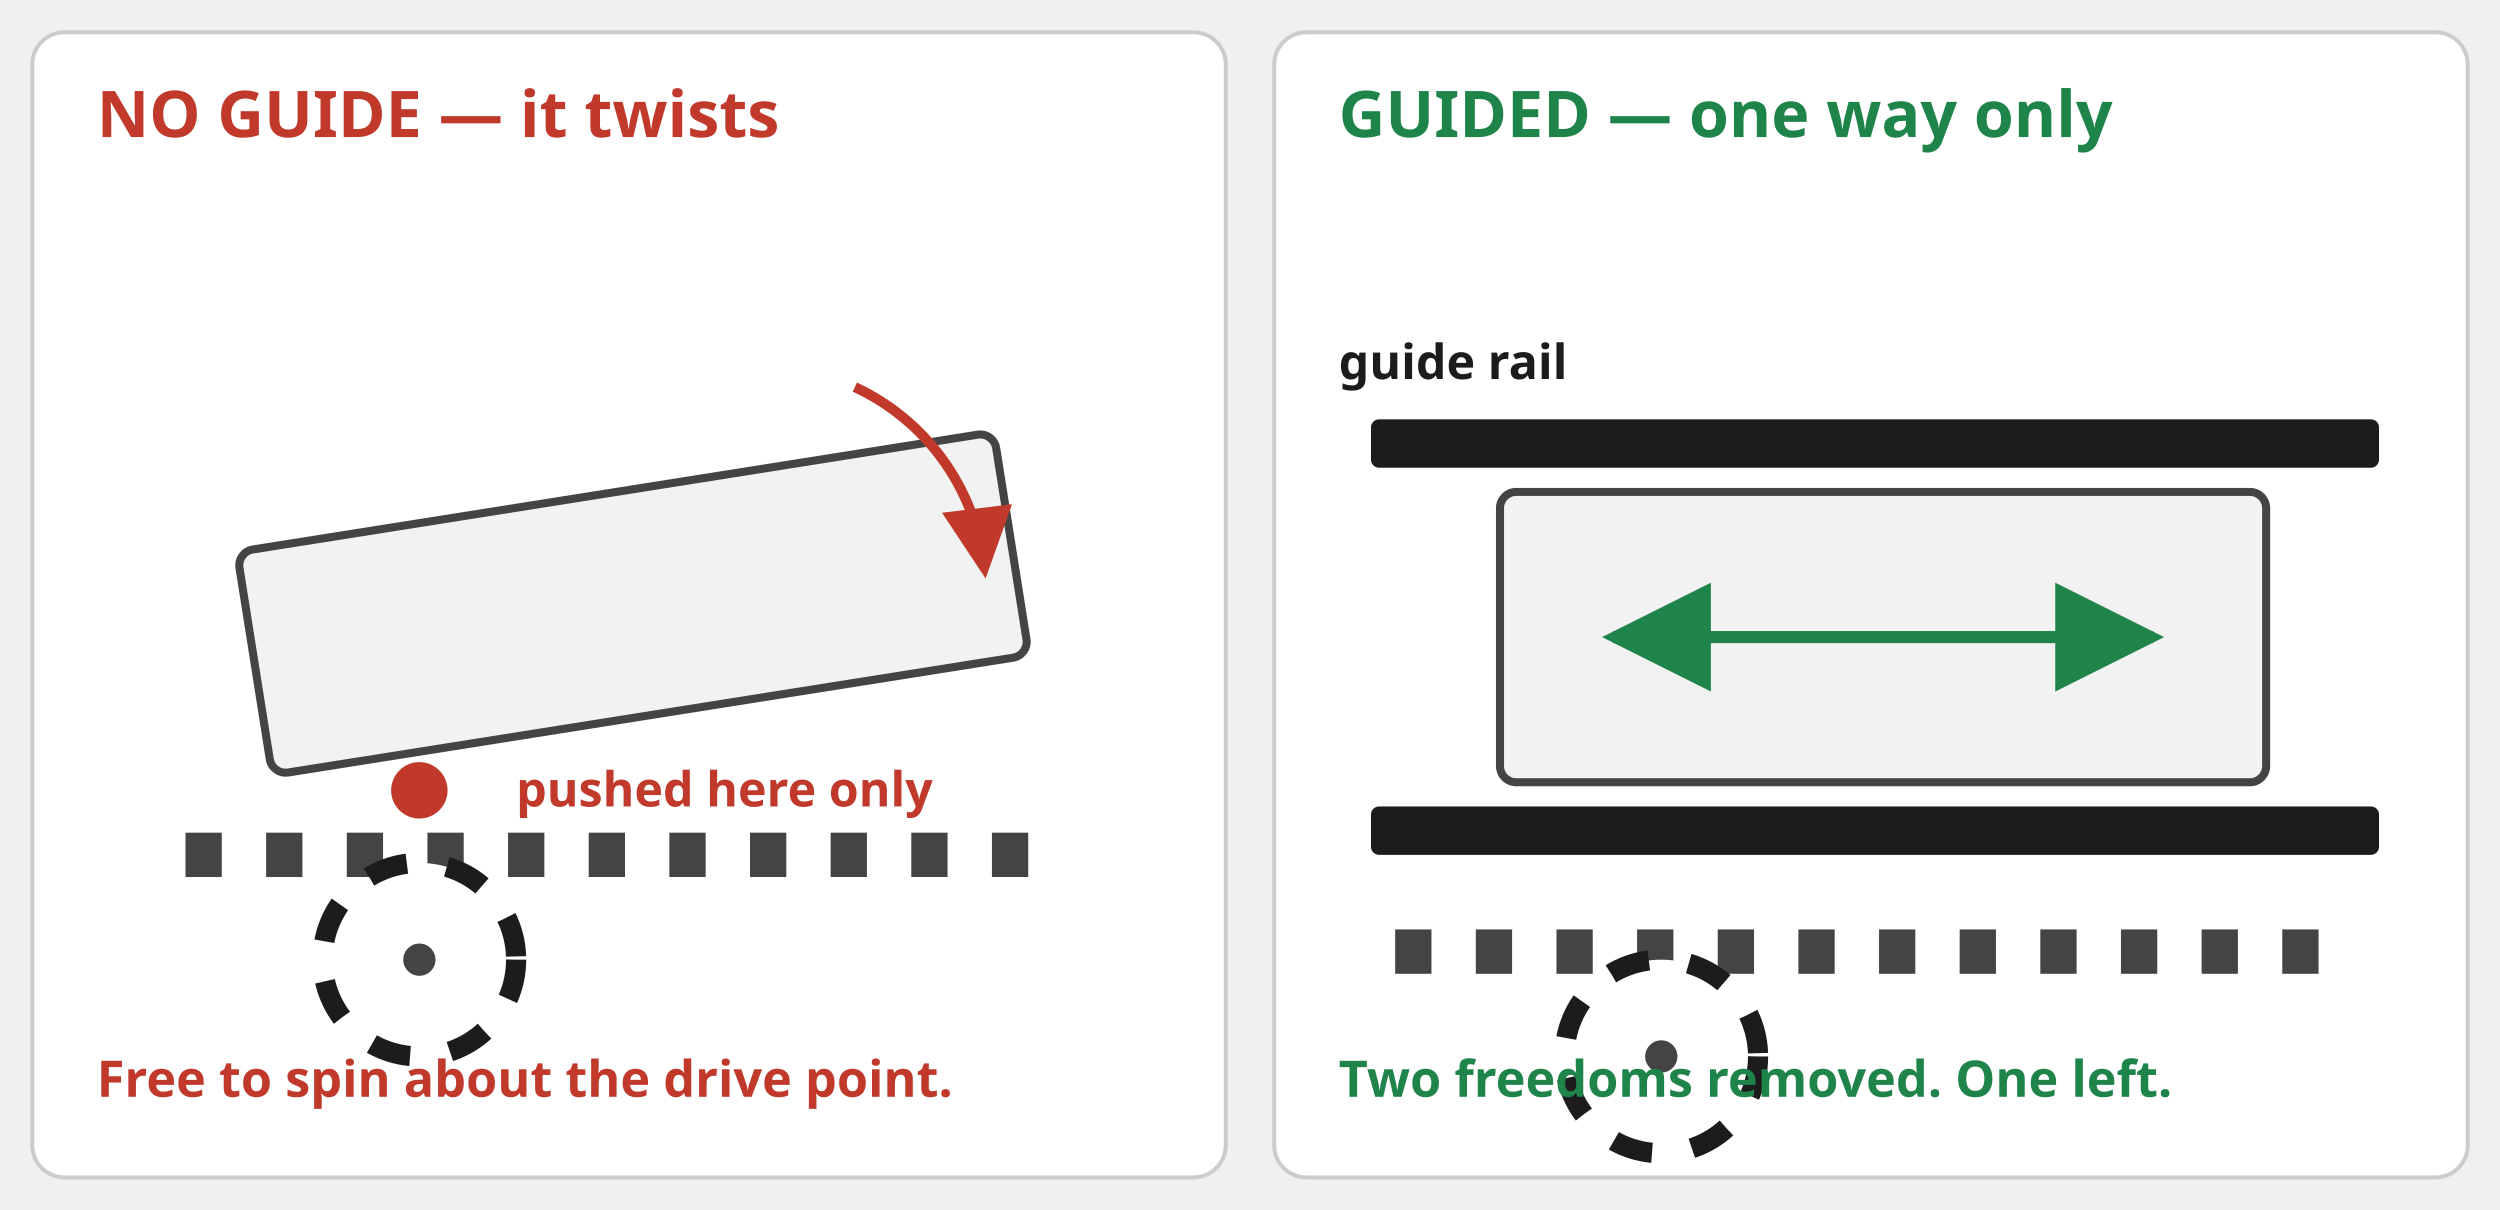
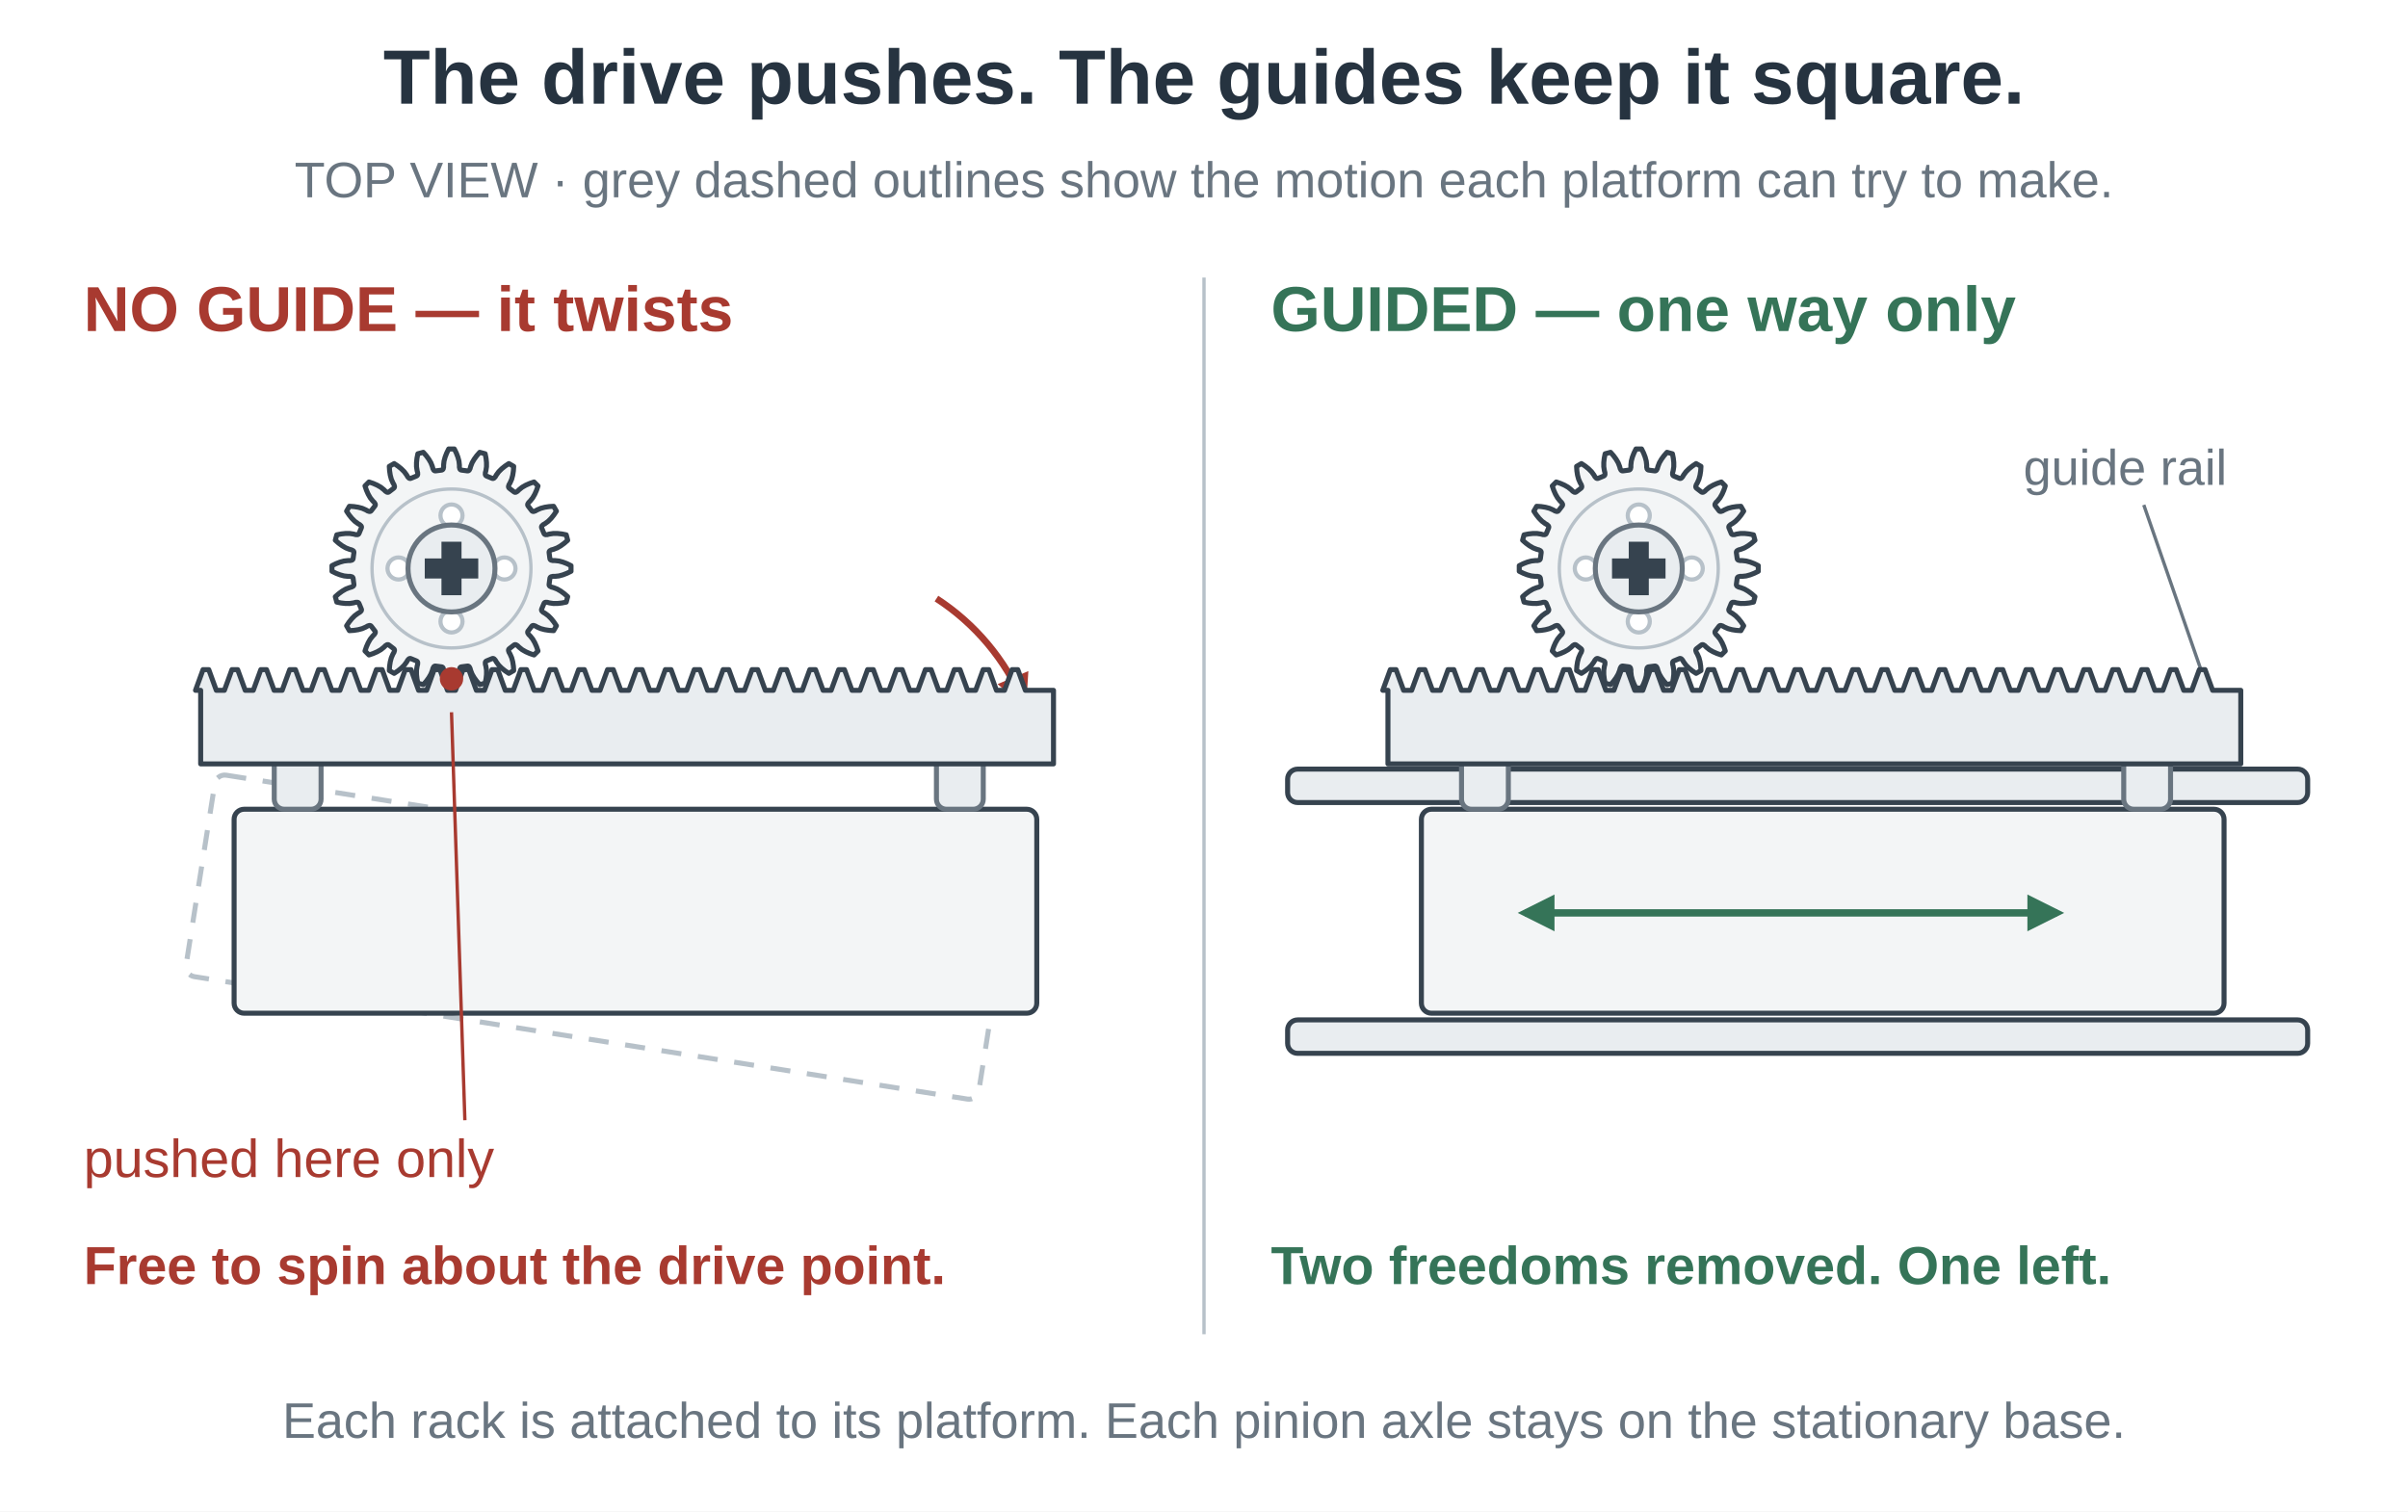
- <svg xmlns="http://www.w3.org/2000/svg" viewBox="0 0 620 300" role="img" aria-label="Two platforms compared. Without guides, a platform pushed at a single point by a pinion twists out of square. With guide rails running along both edges, the platform can only travel along the rails.">
+ <svg xmlns="http://www.w3.org/2000/svg" viewBox="0 0 720 452" role="img" aria-labelledby="slide-guides-title slide-guides-description">
  <defs>
-     <marker id="dblB" viewBox="0 0 10 10" refX="9" refY="5" markerWidth="9" markerHeight="9" orient="auto-start-reverse">
-       <path d="M0,0 L10,5 L0,10 z" fill="#1E8449" />
+     <path id="slide-pinion" d="M29.411 -2.991Q29.476 -2.255 30.92 -2.365 L32.117 -2.233 L33.326 -1.904 L34.535 -1.434 L35.74 -0.841 A35.75 35.75 0 0 1 35.74 0.841 L34.535 1.434 L33.326 1.904 L32.117 2.233 L30.92 2.365 Q29.476 2.255 29.411 2.991A29.563 29.563 0 0 1 29.183 4.723 L29.183 4.723Q29.056 5.451 30.478 5.718 L31.601 6.155 L32.683 6.786 L33.73 7.553 L34.74 8.438 A35.75 35.75 0 0 1 34.305 10.062 L32.987 10.324 L31.697 10.465 L30.445 10.47 L29.254 10.287 Q27.888 9.807 27.634 10.501A29.563 29.563 0 0 1 26.966 12.115 L26.966 12.115Q26.655 12.785 27.96 13.411 L28.931 14.124 L29.813 15.013 L30.626 16.025 L31.372 17.142 A35.75 35.75 0 0 1 30.531 18.598 L29.191 18.51 L27.909 18.312 L26.698 17.993 L25.594 17.508 Q24.4 16.691 23.975 17.296A29.563 29.563 0 0 1 22.912 18.681 L22.912 18.681Q22.437 19.248 23.536 20.191 L24.29 21.131 L24.911 22.218 L25.434 23.406 L25.867 24.678 A35.75 35.75 0 0 1 24.678 25.867 L23.406 25.434 L22.218 24.911 L21.131 24.29 L20.191 23.536 Q19.248 22.437 18.681 22.912A29.563 29.563 0 0 1 17.296 23.975 L17.296 23.975Q16.691 24.4 17.508 25.594 L17.993 26.698 L18.312 27.909 L18.51 29.191 L18.598 30.531 A35.75 35.75 0 0 1 17.142 31.372 L16.025 30.626 L15.013 29.813 L14.124 28.931 L13.411 27.96 Q12.785 26.655 12.115 26.966A29.563 29.563 0 0 1 10.501 27.634 L10.501 27.634Q9.807 27.888 10.287 29.254 L10.47 30.445 L10.465 31.697 L10.324 32.987 L10.062 34.305 A35.75 35.75 0 0 1 8.438 34.74 L7.553 33.73 L6.786 32.683 L6.155 31.601 L5.718 30.478 Q5.451 29.056 4.723 29.183A29.563 29.563 0 0 1 2.991 29.411 L2.991 29.411Q2.255 29.476 2.365 30.92 L2.233 32.117 L1.904 33.326 L1.434 34.535 L0.841 35.74 A35.75 35.75 0 0 1 -0.841 35.74 L-1.434 34.535 L-1.904 33.326 L-2.233 32.117 L-2.365 30.92 Q-2.255 29.476 -2.991 29.411A29.563 29.563 0 0 1 -4.723 29.183 L-4.723 29.183Q-5.451 29.056 -5.718 30.478 L-6.155 31.601 L-6.786 32.683 L-7.553 33.73 L-8.438 34.74 A35.75 35.75 0 0 1 -10.062 34.305 L-10.324 32.987 L-10.465 31.697 L-10.47 30.445 L-10.287 29.254 Q-9.807 27.888 -10.501 27.634A29.563 29.563 0 0 1 -12.115 26.966 L-12.115 26.966Q-12.785 26.655 -13.411 27.96 L-14.124 28.931 L-15.013 29.813 L-16.025 30.626 L-17.142 31.372 A35.75 35.75 0 0 1 -18.598 30.531 L-18.51 29.191 L-18.312 27.909 L-17.993 26.698 L-17.508 25.594 Q-16.691 24.4 -17.296 23.975A29.563 29.563 0 0 1 -18.681 22.912 L-18.681 22.912Q-19.248 22.437 -20.191 23.536 L-21.131 24.29 L-22.218 24.911 L-23.406 25.434 L-24.678 25.867 A35.75 35.75 0 0 1 -25.867 24.678 L-25.434 23.406 L-24.911 22.218 L-24.29 21.131 L-23.536 20.191 Q-22.437 19.248 -22.912 18.681A29.563 29.563 0 0 1 -23.975 17.296 L-23.975 17.296Q-24.4 16.691 -25.594 17.508 L-26.698 17.993 L-27.909 18.312 L-29.191 18.51 L-30.531 18.598 A35.75 35.75 0 0 1 -31.372 17.142 L-30.626 16.025 L-29.813 15.013 L-28.931 14.124 L-27.96 13.411 Q-26.655 12.785 -26.966 12.115A29.563 29.563 0 0 1 -27.634 10.501 L-27.634 10.501Q-27.888 9.807 -29.254 10.287 L-30.445 10.47 L-31.697 10.465 L-32.987 10.324 L-34.305 10.062 A35.75 35.75 0 0 1 -34.74 8.438 L-33.73 7.553 L-32.683 6.786 L-31.601 6.155 L-30.478 5.718 Q-29.056 5.451 -29.183 4.723A29.563 29.563 0 0 1 -29.411 2.991 L-29.411 2.991Q-29.476 2.255 -30.92 2.365 L-32.117 2.233 L-33.326 1.904 L-34.535 1.434 L-35.74 0.841 A35.75 35.75 0 0 1 -35.74 -0.841 L-34.535 -1.434 L-33.326 -1.904 L-32.117 -2.233 L-30.92 -2.365 Q-29.476 -2.255 -29.411 -2.991A29.563 29.563 0 0 1 -29.183 -4.723 L-29.183 -4.723Q-29.056 -5.451 -30.478 -5.718 L-31.601 -6.155 L-32.683 -6.786 L-33.73 -7.553 L-34.74 -8.438 A35.75 35.75 0 0 1 -34.305 -10.062 L-32.987 -10.324 L-31.697 -10.465 L-30.445 -10.47 L-29.254 -10.287 Q-27.888 -9.807 -27.634 -10.501A29.563 29.563 0 0 1 -26.966 -12.115 L-26.966 -12.115Q-26.655 -12.785 -27.96 -13.411 L-28.931 -14.124 L-29.813 -15.013 L-30.626 -16.025 L-31.372 -17.142 A35.75 35.75 0 0 1 -30.531 -18.598 L-29.191 -18.51 L-27.909 -18.312 L-26.698 -17.993 L-25.594 -17.508 Q-24.4 -16.691 -23.975 -17.296A29.563 29.563 0 0 1 -22.912 -18.681 L-22.912 -18.681Q-22.437 -19.248 -23.536 -20.191 L-24.29 -21.131 L-24.911 -22.218 L-25.434 -23.406 L-25.867 -24.678 A35.75 35.75 0 0 1 -24.678 -25.867 L-23.406 -25.434 L-22.218 -24.911 L-21.131 -24.29 L-20.191 -23.536 Q-19.248 -22.437 -18.681 -22.912A29.563 29.563 0 0 1 -17.296 -23.975 L-17.296 -23.975Q-16.691 -24.4 -17.508 -25.594 L-17.993 -26.698 L-18.312 -27.909 L-18.51 -29.191 L-18.598 -30.531 A35.75 35.75 0 0 1 -17.142 -31.372 L-16.025 -30.626 L-15.013 -29.813 L-14.124 -28.931 L-13.411 -27.96 Q-12.785 -26.655 -12.115 -26.966A29.563 29.563 0 0 1 -10.501 -27.634 L-10.501 -27.634Q-9.807 -27.888 -10.287 -29.254 L-10.47 -30.445 L-10.465 -31.697 L-10.324 -32.987 L-10.062 -34.305 A35.75 35.75 0 0 1 -8.438 -34.74 L-7.553 -33.73 L-6.786 -32.683 L-6.155 -31.601 L-5.718 -30.478 Q-5.451 -29.056 -4.723 -29.183A29.563 29.563 0 0 1 -2.991 -29.411 L-2.991 -29.411Q-2.255 -29.476 -2.365 -30.92 L-2.233 -32.117 L-1.904 -33.326 L-1.434 -34.535 L-0.841 -35.74 A35.75 35.75 0 0 1 0.841 -35.74 L1.434 -34.535 L1.904 -33.326 L2.233 -32.117 L2.365 -30.92 Q2.255 -29.476 2.991 -29.411A29.563 29.563 0 0 1 4.723 -29.183 L4.723 -29.183Q5.451 -29.056 5.718 -30.478 L6.155 -31.601 L6.786 -32.683 L7.553 -33.73 L8.438 -34.74 A35.75 35.75 0 0 1 10.062 -34.305 L10.324 -32.987 L10.465 -31.697 L10.47 -30.445 L10.287 -29.254 Q9.807 -27.888 10.501 -27.634A29.563 29.563 0 0 1 12.115 -26.966 L12.115 -26.966Q12.785 -26.655 13.411 -27.96 L14.124 -28.931 L15.013 -29.813 L16.025 -30.626 L17.142 -31.372 A35.75 35.75 0 0 1 18.598 -30.531 L18.51 -29.191 L18.312 -27.909 L17.993 -26.698 L17.508 -25.594 Q16.691 -24.4 17.296 -23.975A29.563 29.563 0 0 1 18.681 -22.912 L18.681 -22.912Q19.248 -22.437 20.191 -23.536 L21.131 -24.29 L22.218 -24.911 L23.406 -25.434 L24.678 -25.867 A35.75 35.75 0 0 1 25.867 -24.678 L25.434 -23.406 L24.911 -22.218 L24.29 -21.131 L23.536 -20.191 Q22.437 -19.248 22.912 -18.681A29.563 29.563 0 0 1 23.975 -17.296 L23.975 -17.296Q24.4 -16.691 25.594 -17.508 L26.698 -17.993 L27.909 -18.312 L29.191 -18.51 L30.531 -18.598 A35.75 35.75 0 0 1 31.372 -17.142 L30.626 -16.025 L29.813 -15.013 L28.931 -14.124 L27.96 -13.411 Q26.655 -12.785 26.966 -12.115A29.563 29.563 0 0 1 27.634 -10.501 L27.634 -10.501Q27.888 -9.807 29.254 -10.287 L30.445 -10.47 L31.697 -10.465 L32.987 -10.324 L34.305 -10.062 A35.75 35.75 0 0 1 34.74 -8.438 L33.73 -7.553 L32.683 -6.786 L31.601 -6.155 L30.478 -5.718 Q29.056 -5.451 29.183 -4.723A29.563 29.563 0 0 1 29.411 -2.991Z" />
+     <marker id="slide-twist" viewBox="0 0 10 10" refX="8" refY="5" markerWidth="5" markerHeight="5" orient="auto">
+       <path d="M0 0 10 5 0 10Z" fill="#a83a30" />
    </marker>
-     <marker id="rotL" viewBox="0 0 10 10" refX="8" refY="5" markerWidth="7" markerHeight="7" orient="auto">
-       <path d="M0,0 L10,5 L0,10 z" fill="#C0392B" />
+     <marker id="slide-go" viewBox="0 0 10 10" refX="8" refY="5" markerWidth="5" markerHeight="5" orient="auto">
+       <path d="M0 0 10 5 0 10Z" fill="#357458" />
+     </marker>
+     <marker id="slide-go-start" viewBox="0 0 10 10" refX="2" refY="5" markerWidth="5" markerHeight="5" orient="auto">
+       <path d="M10 0 0 5 10 10Z" fill="#357458" />
    </marker>
  </defs>
-   <rect x="8" y="8" width="296" height="284" rx="8" fill="#fff" stroke="#CCC" />
-   <text x="24" y="34" font-family="'Barlow Condensed',sans-serif" font-size="16" font-weight="700" fill="#C0392B">NO GUIDE — it twists</text>
-   <g transform="rotate(-9 155 150)">
-     <rect x="62" y="122" width="190" height="56" rx="4" fill="#F2F2F2" stroke="#444" stroke-width="2" />
+   <rect width="720" height="452" fill="#fff" />
+   <g font-family="Barlow, Arial, sans-serif" fill="#263340" font-size="16">
+     <text x="360" y="31" font-size="23" fill="#263340" text-anchor="middle" font-weight="600">The drive pushes. The guides keep it square.</text>
+     <text x="360" y="59" font-size="15" fill="#697580" text-anchor="middle">TOP VIEW · grey dashed outlines show the motion each platform can try to make.</text>
+     <path d="M360 83V399" fill="none" stroke="#b7c1c9" stroke-width="1" />
+     <text x="25" y="99" font-size="19" fill="#a83a30" font-weight="600">NO GUIDE — it twists</text>
+     <g transform="rotate(9 135 203)">
+       <rect x="70" y="242" width="240" height="61" rx="3" fill="none" stroke="#b7c1c9" stroke-width="1.5" stroke-dasharray="6 5" />
+     </g>
+     <path d="M280 179A69 69 0 0 1 306 210" fill="none" stroke="#a83a30" stroke-width="2" marker-end="url(#slide-twist)" />
+     <rect x="70" y="242" width="240" height="61" rx="3" fill="#f3f5f6" stroke="#36434f" stroke-width="1.5" />
+     <rect x="82" y="222" width="14" height="20" rx="3" fill="#e9edf0" stroke="#697580" stroke-width="1.5" />
+     <rect x="280" y="222" width="14" height="20" rx="3" fill="#e9edf0" stroke="#697580" stroke-width="1.5" />
+     <path d="M60 228.438V206.438H58.454L60.706 200.25H62.424L64.676 206.438H67.094L69.346 200.25H71.064L73.316 206.438H75.733L77.985 200.25H79.703L81.955 206.438H84.372L86.624 200.25H88.342L90.594 206.438H93.012L95.264 200.25H96.982L99.234 206.438H101.651L103.903 200.25H105.621L107.873 206.438H110.291L112.543 200.25H114.26L116.513 206.438H118.93L121.182 200.25H122.9L125.152 206.438H127.569L129.821 200.25H131.539L133.791 206.438H136.209L138.461 200.25H140.179L142.431 206.438H144.848L147.1 200.25H148.818L151.07 206.438H153.487L155.74 200.25H157.457L159.709 206.438H162.127L164.379 200.25H166.097L168.349 206.438H170.766L173.018 200.25H174.736L176.988 206.438H179.406L181.658 200.25H183.376L185.628 206.438H188.045L190.297 200.25H192.015L194.267 206.438H196.684L198.936 200.25H200.654L202.906 206.438H205.324L207.576 200.25H209.294L211.546 206.438H213.963L216.215 200.25H217.933L220.185 206.438H222.602L224.855 200.25H226.572L228.824 206.438H231.242L233.494 200.25H235.212L237.464 206.438H239.881L242.133 200.25H243.851L246.103 206.438H248.521L250.773 200.25H252.491L254.743 206.438H257.16L259.412 200.25H261.13L263.382 206.438H265.799L268.051 200.25H269.769L272.021 206.438H274.439L276.691 200.25H278.409L280.661 206.438H283.078L285.33 200.25H287.048L289.3 206.438H291.718L293.97 200.25H295.687L297.94 206.438H300.357L302.609 200.25H304.327L306.579 206.438H315V228.438Z" fill="#e9edf0" stroke="#36434f" stroke-width="1.5" stroke-linejoin="round" />
+     <g transform="translate(135 170)">
+       <use href="#slide-pinion" transform="rotate(90)" fill="#f3f5f6" stroke="#36434f" stroke-width="1.5" stroke-linejoin="round" />
+       <circle cx="0" cy="0" r="23.76" fill="none" stroke="#b7c1c9" stroke-width="1" />
+       <circle cx="15.84" cy="0" r="3.3" fill="#fff" stroke="#b7c1c9" stroke-width="1.25" />
+       <circle cx="0" cy="15.84" r="3.3" fill="#fff" stroke="#b7c1c9" stroke-width="1.25" />
+       <circle cx="-15.84" cy="0" r="3.3" fill="#fff" stroke="#b7c1c9" stroke-width="1.25" />
+       <circle cx="0" cy="-15.84" r="3.3" fill="#fff" stroke="#b7c1c9" stroke-width="1.25" />
+       <circle cx="0" cy="0" r="13" fill="#e9edf0" stroke="#697580" stroke-width="1.5" />
+       <path d="M-3 -8H3V-3H8V3H3V8H-3V3H-8V-3H-3Z" fill="#36434f" />
+     </g>
+     <circle cx="135" cy="203" r="3" fill="#a83a30" stroke="#a83a30" stroke-width="1" />
+     <text x="25" y="352" font-size="16" fill="#a83a30">pushed here only</text>
+     <path d="M139 335L135 213" fill="none" stroke="#a83a30" stroke-width="1" />
+     <text x="25" y="384" font-size="16" fill="#a83a30" font-weight="600">Free to spin about the drive point.</text>
+     <text x="380" y="99" font-size="19" fill="#357458" font-weight="600">GUIDED — one way only</text>
+     <rect x="385" y="230" width="305" height="10" rx="3" fill="#e9edf0" stroke="#36434f" stroke-width="1.5" />
+     <rect x="385" y="305" width="305" height="10" rx="3" fill="#e9edf0" stroke="#36434f" stroke-width="1.5" />
+     <text x="605" y="145" font-size="15" fill="#697580">guide rail</text>
+     <path d="M641 151L667 226" fill="none" stroke="#697580" stroke-width="1" />
+     <rect x="425" y="242" width="240" height="61" rx="3" fill="#f3f5f6" stroke="#36434f" stroke-width="1.5" />
+     <rect x="437" y="222" width="14" height="20" rx="3" fill="#e9edf0" stroke="#697580" stroke-width="1.5" />
+     <rect x="635" y="222" width="14" height="20" rx="3" fill="#e9edf0" stroke="#697580" stroke-width="1.5" />
+     <path d="M415 228.438V206.438H413.454L415.706 200.25H417.424L419.676 206.438H422.094L424.346 200.25H426.064L428.316 206.438H430.733L432.985 200.25H434.703L436.955 206.438H439.372L441.624 200.25H443.342L445.594 206.438H448.012L450.264 200.25H451.982L454.234 206.438H456.651L458.903 200.25H460.621L462.873 206.438H465.291L467.543 200.25H469.26L471.513 206.438H473.93L476.182 200.25H477.9L480.152 206.438H482.569L484.821 200.25H486.539L488.791 206.438H491.209L493.461 200.25H495.179L497.431 206.438H499.848L502.1 200.25H503.818L506.07 206.438H508.487L510.74 200.25H512.457L514.709 206.438H517.127L519.379 200.25H521.097L523.349 206.438H525.766L528.018 200.25H529.736L531.988 206.438H534.406L536.658 200.25H538.376L540.628 206.438H543.045L545.297 200.25H547.015L549.267 206.438H551.684L553.936 200.25H555.654L557.906 206.438H560.324L562.576 200.25H564.294L566.546 206.438H568.963L571.215 200.25H572.933L575.185 206.438H577.602L579.855 200.25H581.572L583.824 206.438H586.242L588.494 200.25H590.212L592.464 206.438H594.881L597.133 200.25H598.851L601.103 206.438H603.521L605.773 200.25H607.491L609.743 206.438H612.16L614.412 200.25H616.13L618.382 206.438H620.799L623.051 200.25H624.769L627.021 206.438H629.439L631.691 200.25H633.409L635.661 206.438H638.078L640.33 200.25H642.048L644.3 206.438H646.718L648.97 200.25H650.687L652.94 206.438H655.357L657.609 200.25H659.327L661.579 206.438H670V228.438Z" fill="#e9edf0" stroke="#36434f" stroke-width="1.5" stroke-linejoin="round" />
+     <g transform="translate(490 170)">
+       <use href="#slide-pinion" transform="rotate(90)" fill="#f3f5f6" stroke="#36434f" stroke-width="1.5" stroke-linejoin="round" />
+       <circle cx="0" cy="0" r="23.76" fill="none" stroke="#b7c1c9" stroke-width="1" />
+       <circle cx="15.84" cy="0" r="3.3" fill="#fff" stroke="#b7c1c9" stroke-width="1.25" />
+       <circle cx="0" cy="15.84" r="3.3" fill="#fff" stroke="#b7c1c9" stroke-width="1.25" />
+       <circle cx="-15.84" cy="0" r="3.3" fill="#fff" stroke="#b7c1c9" stroke-width="1.25" />
+       <circle cx="0" cy="-15.84" r="3.3" fill="#fff" stroke="#b7c1c9" stroke-width="1.25" />
+       <circle cx="0" cy="0" r="13" fill="#e9edf0" stroke="#697580" stroke-width="1.5" />
+       <path d="M-3 -8H3V-3H8V3H3V8H-3V3H-8V-3H-3Z" fill="#36434f" />
+     </g>
+     <path d="M456 273H615" fill="none" stroke="#357458" stroke-width="2.2" marker-start="url(#slide-go-start)" marker-end="url(#slide-go)" />
+     <text x="380" y="384" font-size="16" fill="#357458" font-weight="600">Two freedoms removed. One left.</text>
+     <text x="360" y="430" font-size="15" fill="#697580" text-anchor="middle">Each rack is attached to its platform. Each pinion axle stays on the stationary base.</text>
  </g>
-   <line x1="46" y1="212" x2="266" y2="212" stroke="#444" stroke-width="11" stroke-dasharray="9 11" />
-   <circle cx="104" cy="238" r="24" fill="#fff" stroke="#1C1C1C" stroke-width="5" stroke-dasharray="10 10" />
-   <circle cx="104" cy="238" r="4" fill="#444" />
-   <circle cx="104" cy="196" r="7" fill="#C0392B" />
-   <text x="128" y="200" font-family="'Barlow',sans-serif" font-size="12" font-weight="600" fill="#C0392B">pushed here only</text>
-   <path d="M212,96 A56,56 0 0 1 244,140" fill="none" stroke="#C0392B" stroke-width="2.5" marker-end="url(#rotL)" />
-   <text x="24" y="272" font-family="'Barlow',sans-serif" font-size="12.5" font-weight="600" fill="#C0392B">Free to spin about the drive point.</text>
-   <rect x="316" y="8" width="296" height="284" rx="8" fill="#fff" stroke="#CCC" />
-   <text x="332" y="34" font-family="'Barlow Condensed',sans-serif" font-size="16" font-weight="700" fill="#1E8449">GUIDED — one way only</text>
-   <rect x="340" y="104" width="250" height="12" rx="2" fill="#1C1C1C" />
-   <rect x="340" y="200" width="250" height="12" rx="2" fill="#1C1C1C" />
-   <rect x="372" y="122" width="190" height="72" rx="4" fill="#F2F2F2" stroke="#444" stroke-width="2" />
-   <line x1="346" y1="236" x2="586" y2="236" stroke="#444" stroke-width="11" stroke-dasharray="9 11" />
-   <circle cx="412" cy="262" r="24" fill="#fff" stroke="#1C1C1C" stroke-width="5" stroke-dasharray="10 10" />
-   <circle cx="412" cy="262" r="4" fill="#444" />
-   <line x1="400" y1="158" x2="534" y2="158" stroke="#1E8449" stroke-width="3" marker-start="url(#dblB)" marker-end="url(#dblB)" />
-   <text x="332" y="94" font-family="'Barlow',sans-serif" font-size="12" font-weight="600" fill="#1C1C1C">guide rail</text>
-   <text x="332" y="272" font-family="'Barlow',sans-serif" font-size="12.5" font-weight="600" fill="#1E8449">Two freedoms removed. One left.</text>
</svg>
